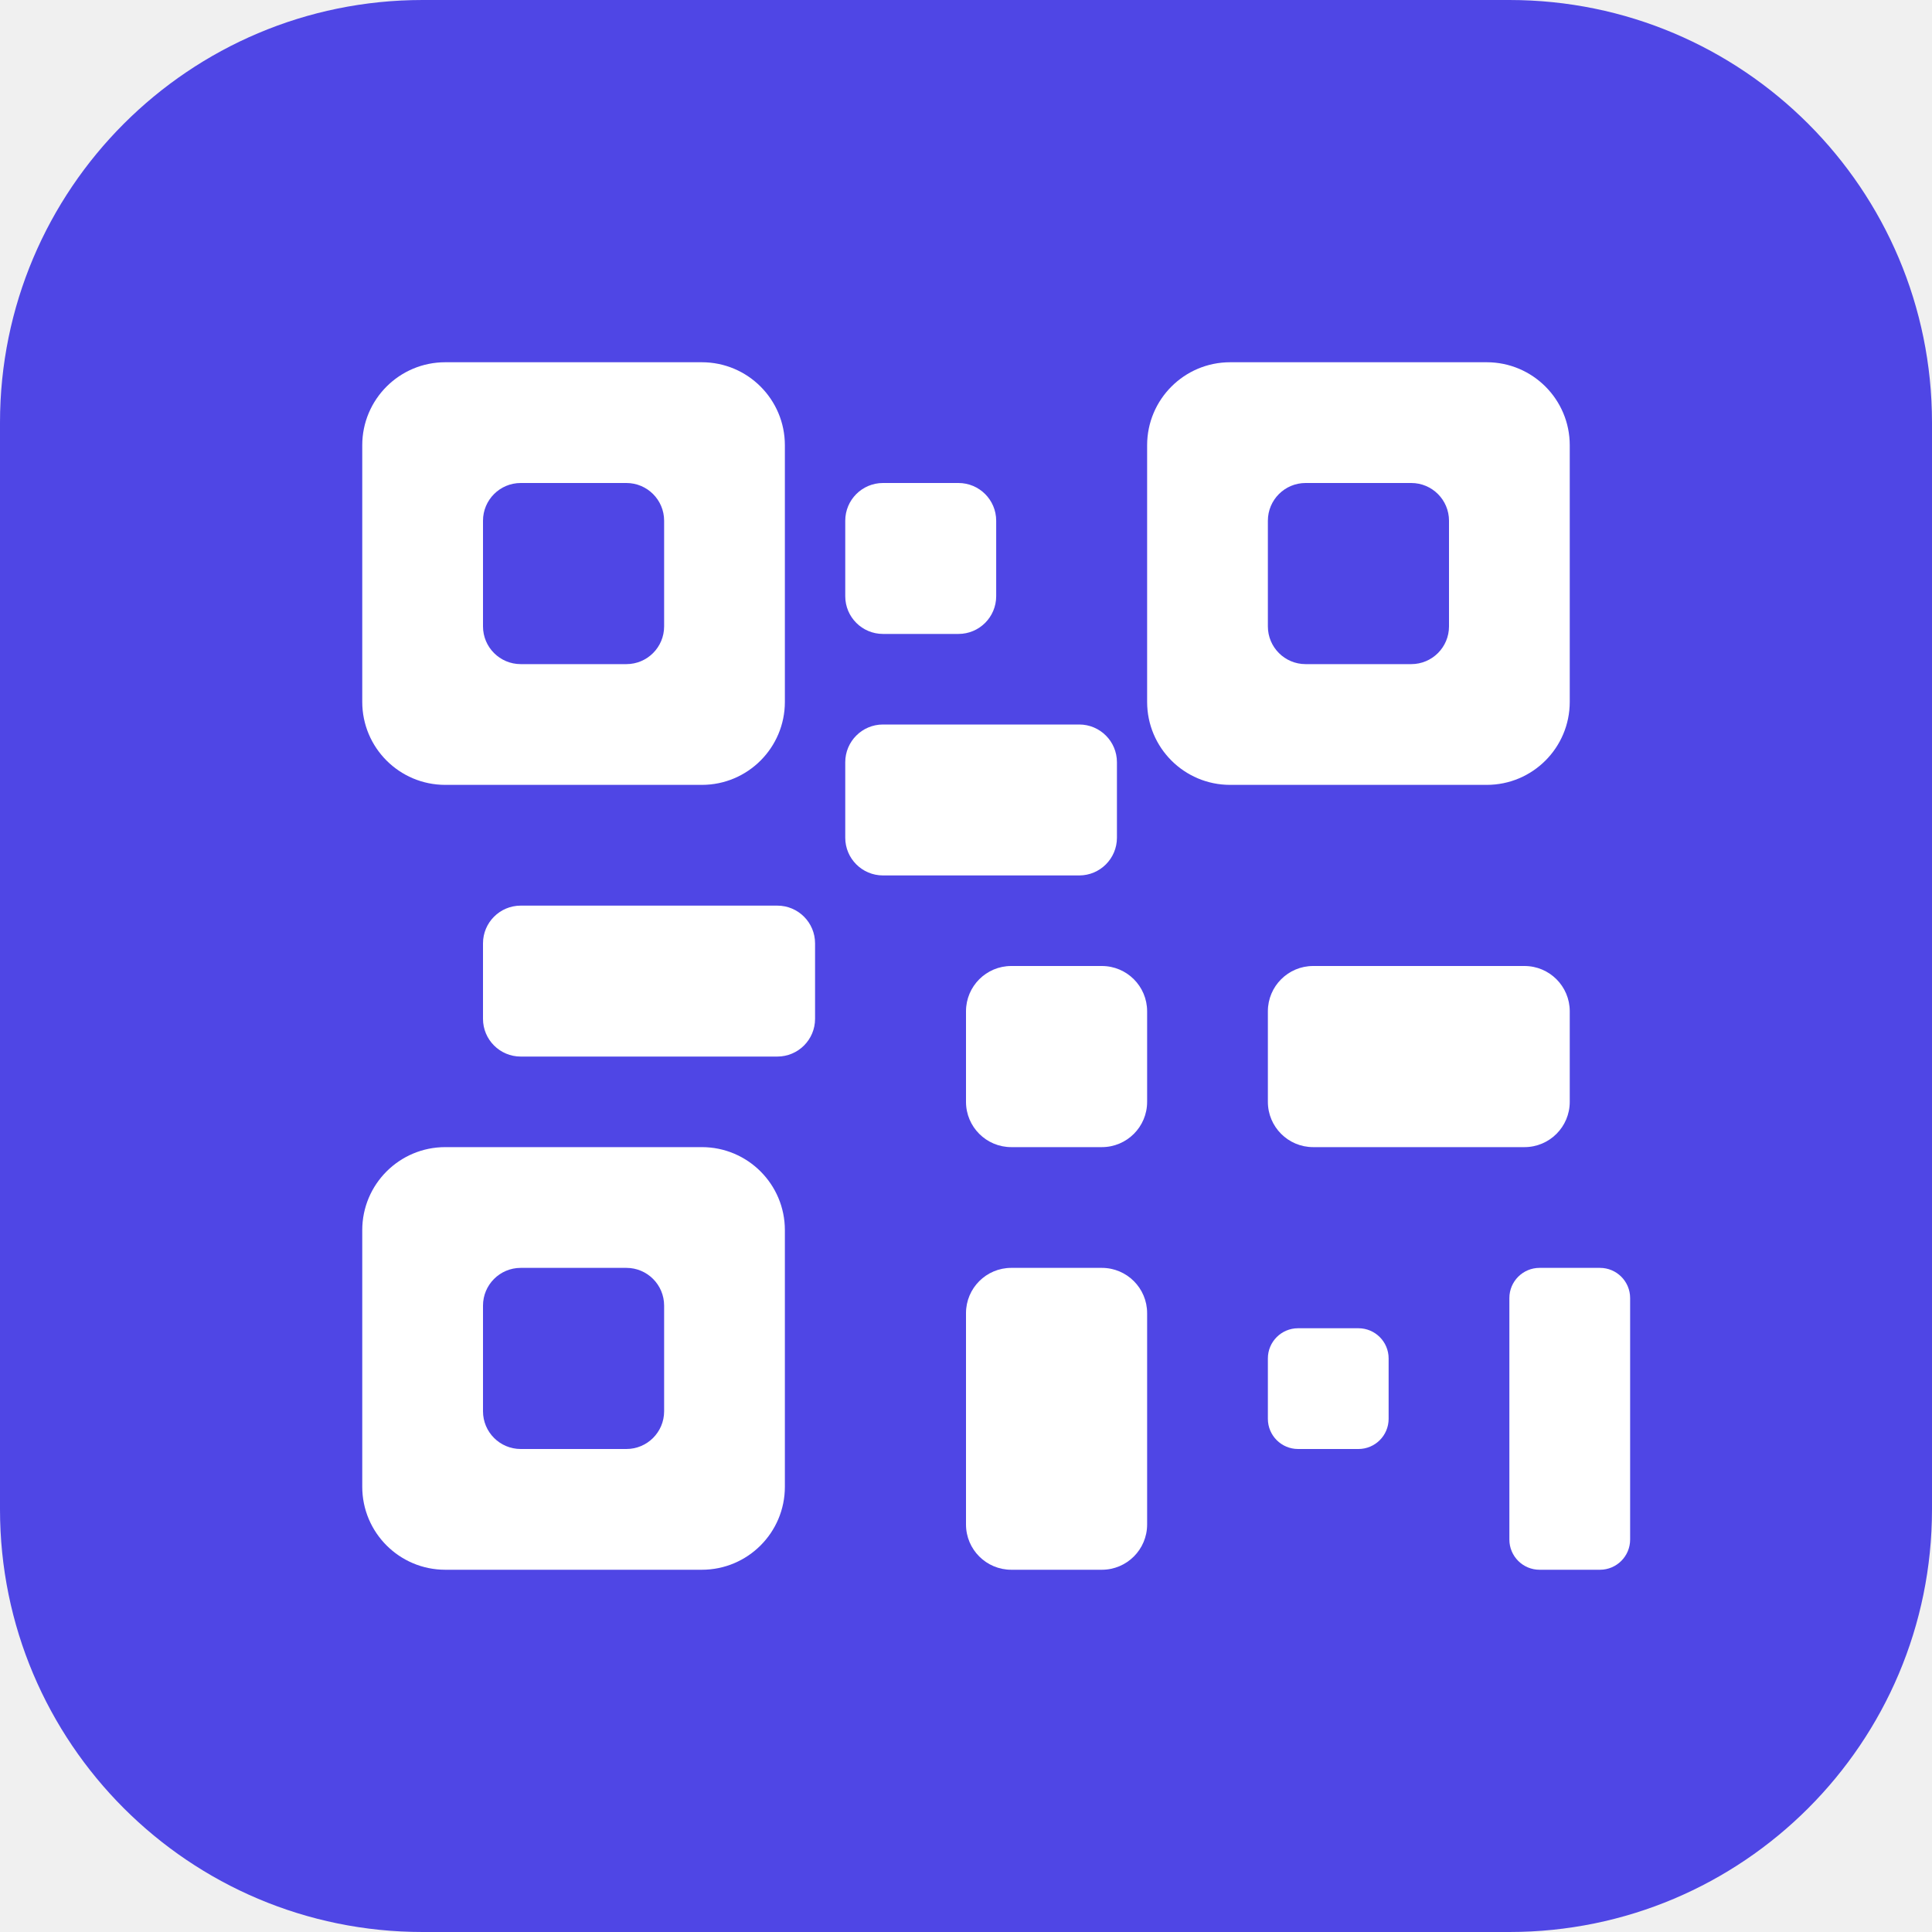
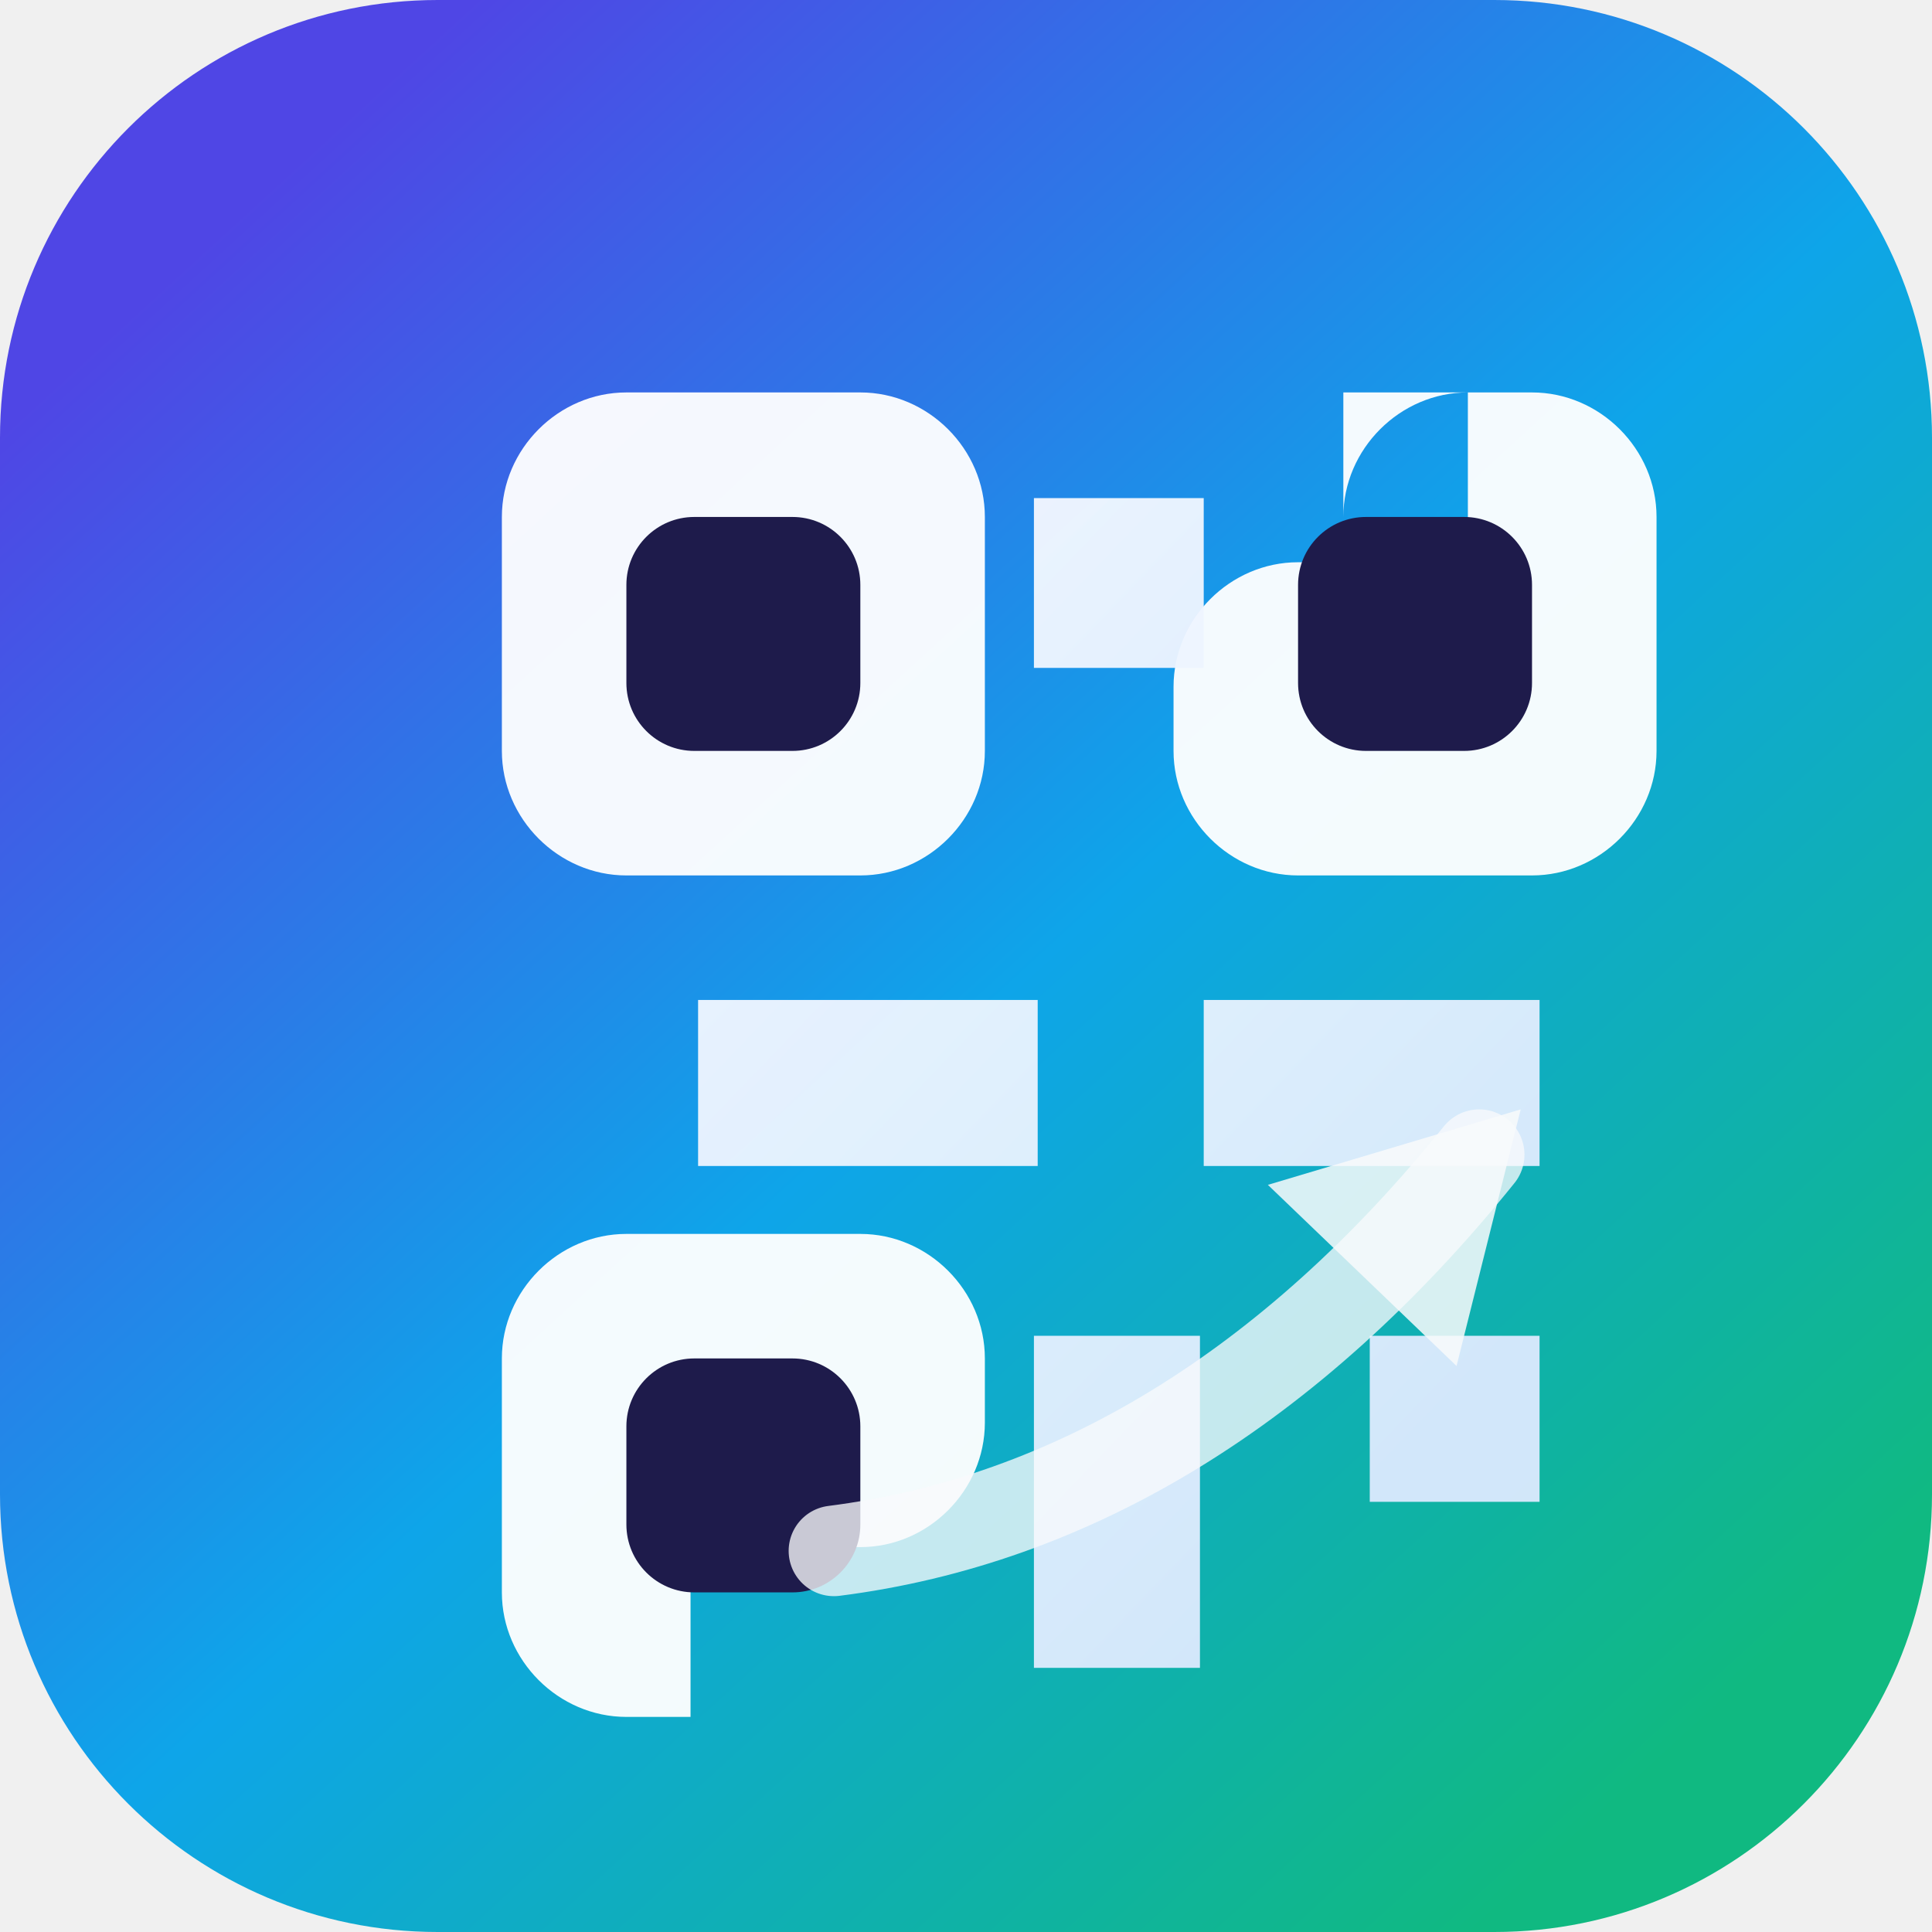
- <svg xmlns="http://www.w3.org/2000/svg" viewBox="0 0 512 512">
-   <rect width="512" height="512" rx="112" fill="#4f46e5" />
-   <rect x="96" y="96" width="112" height="112" rx="22" fill="#fff" />
-   <rect x="128" y="128" width="48" height="48" rx="10" fill="#4f46e5" />
-   <rect x="304" y="96" width="112" height="112" rx="22" fill="#fff" />
-   <rect x="336" y="128" width="48" height="48" rx="10" fill="#4f46e5" />
-   <rect x="96" y="304" width="112" height="112" rx="22" fill="#fff" />
-   <rect x="128" y="336" width="48" height="48" rx="10" fill="#4f46e5" />
-   <rect x="256" y="256" width="48" height="48" rx="12" fill="#fff" />
-   <rect x="336" y="256" width="80" height="48" rx="12" fill="#fff" />
-   <rect x="256" y="336" width="48" height="80" rx="12" fill="#fff" />
-   <rect x="336" y="352" width="32" height="32" rx="8" fill="#fff" />
-   <rect x="400" y="336" width="32" height="80" rx="8" fill="#fff" />
-   <rect x="224" y="128" width="40" height="40" rx="10" fill="#fff" />
-   <rect x="224" y="192" width="72" height="40" rx="10" fill="#fff" />
-   <rect x="128" y="240" width="88" height="40" rx="10" fill="#fff" />
+ <svg xmlns="http://www.w3.org/2000/svg" viewBox="0 0 512 512" role="img" aria-label="QRFlow logo">
+   <defs>
+     <linearGradient id="bg" x1="76" y1="45" x2="452" y2="456" gradientUnits="userSpaceOnUse">
+       <stop stop-color="#4F46E5" />
+       <stop offset=".52" stop-color="#0EA5E9" />
+       <stop offset="1" stop-color="#10B981" />
+     </linearGradient>
+     <linearGradient id="scan" x1="122" y1="132" x2="380" y2="380" gradientUnits="userSpaceOnUse">
+       <stop stop-color="#FFFFFF" />
+       <stop offset="1" stop-color="#DBEAFE" />
+     </linearGradient>
+   </defs>
+   <rect width="512" height="512" rx="116" fill="url(#bg)" />
+   <path d="M133 137c0-18 15-33 33-33h62c18 0 33 15 33 33v62c0 18-15 33-33 33h-62c-18 0-33-15-33-33v-62Zm223 0c0-18 15-33 33-33h17c18 0 33 15 33 33v62c0 18-15 33-33 33h-62c-18 0-33-15-33-33v-17c0-18 15-33 33-33h45v-45h-33Zm-223 223c0-18 15-33 33-33h62c18 0 33 15 33 33v17c0 18-15 33-33 33h-45v45h-17c-18 0-33-15-33-33v-62Z" fill="#fff" opacity=".95" />
+   <rect x="166" y="137" width="62" height="62" rx="18" fill="#1E1B4B" />
+   <rect x="344" y="137" width="62" height="62" rx="18" fill="#1E1B4B" />
+   <rect x="166" y="360" width="62" height="62" rx="18" fill="#1E1B4B" />
+   <path d="M274 132h45v45h-45v-45Zm-44 133h45v44h-45v-44Zm89 0h89v44h-89v-44Zm-45 89h44v88h-44v-88Zm89 0h45v44h-45v-44Zm-178-89h45v44h-45v-44Z" fill="url(#scan)" opacity=".95" />
+   <path d="M392 306c-50 62-108 97-171 105" fill="none" stroke="#F8FAFC" stroke-width="24" stroke-linecap="round" opacity=".78" />
+   <path d="M403 294l-17 68-50-48 67-20Z" fill="#F8FAFC" opacity=".86" />
</svg>
